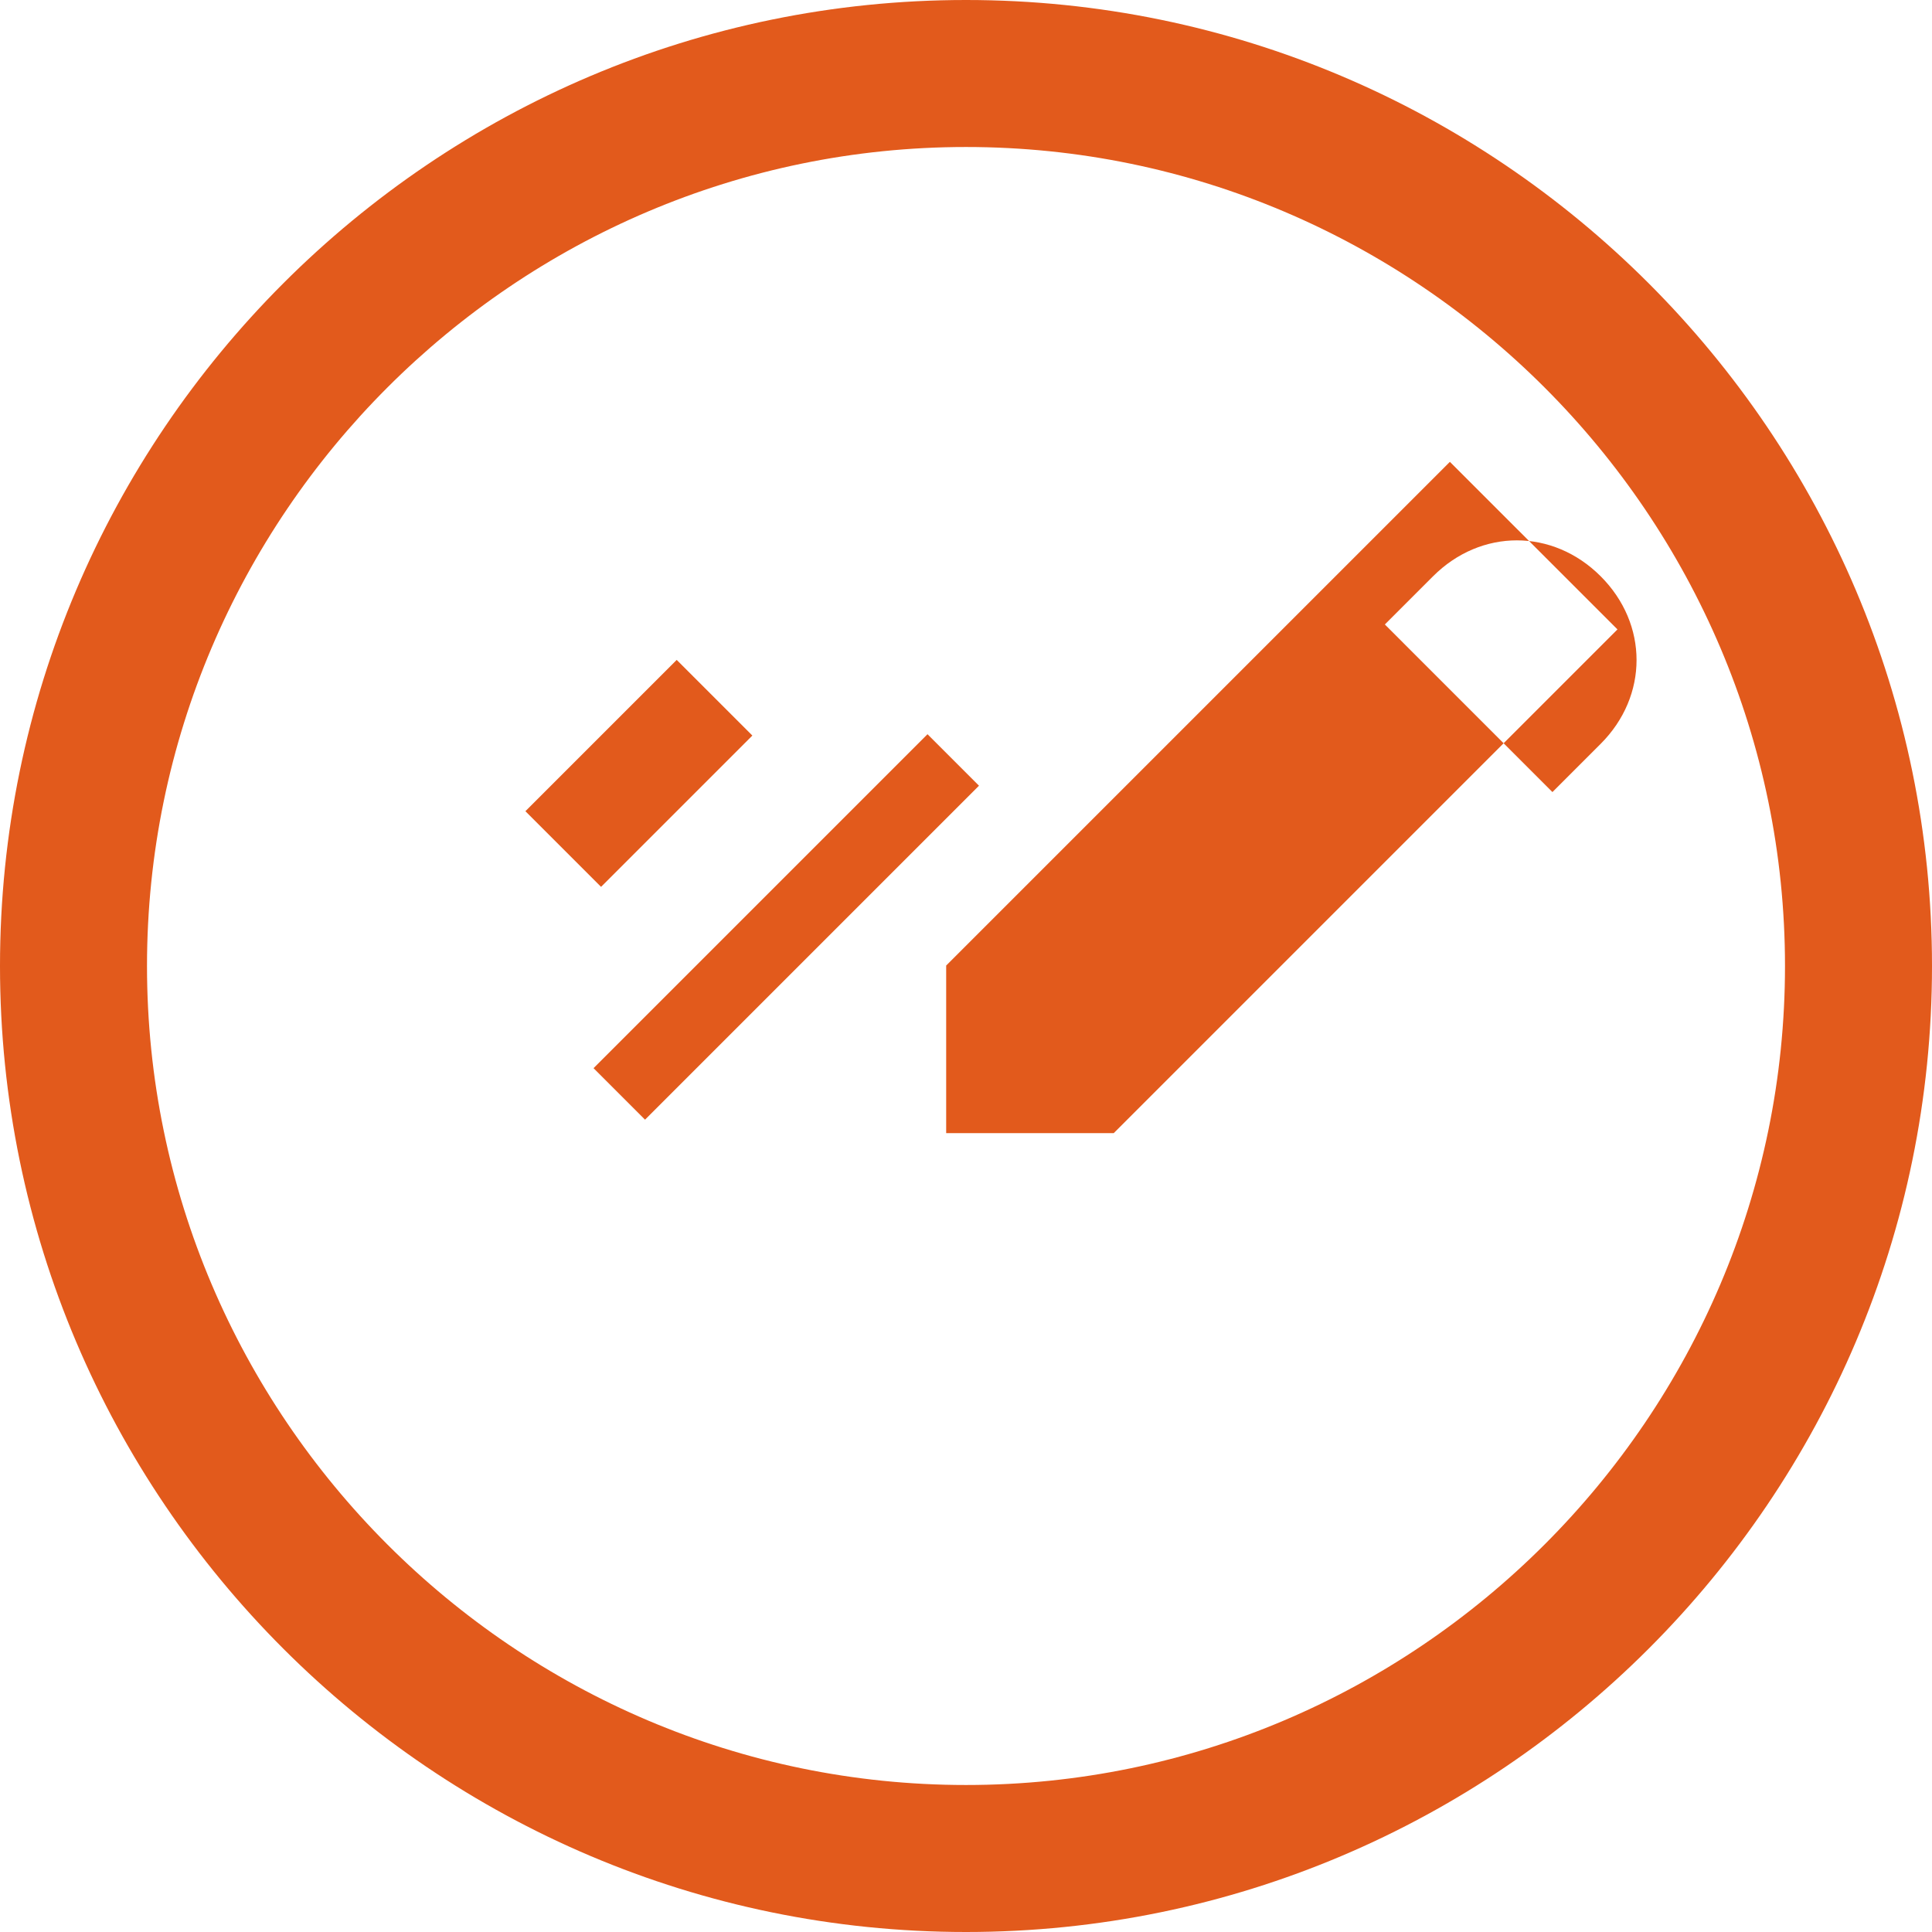
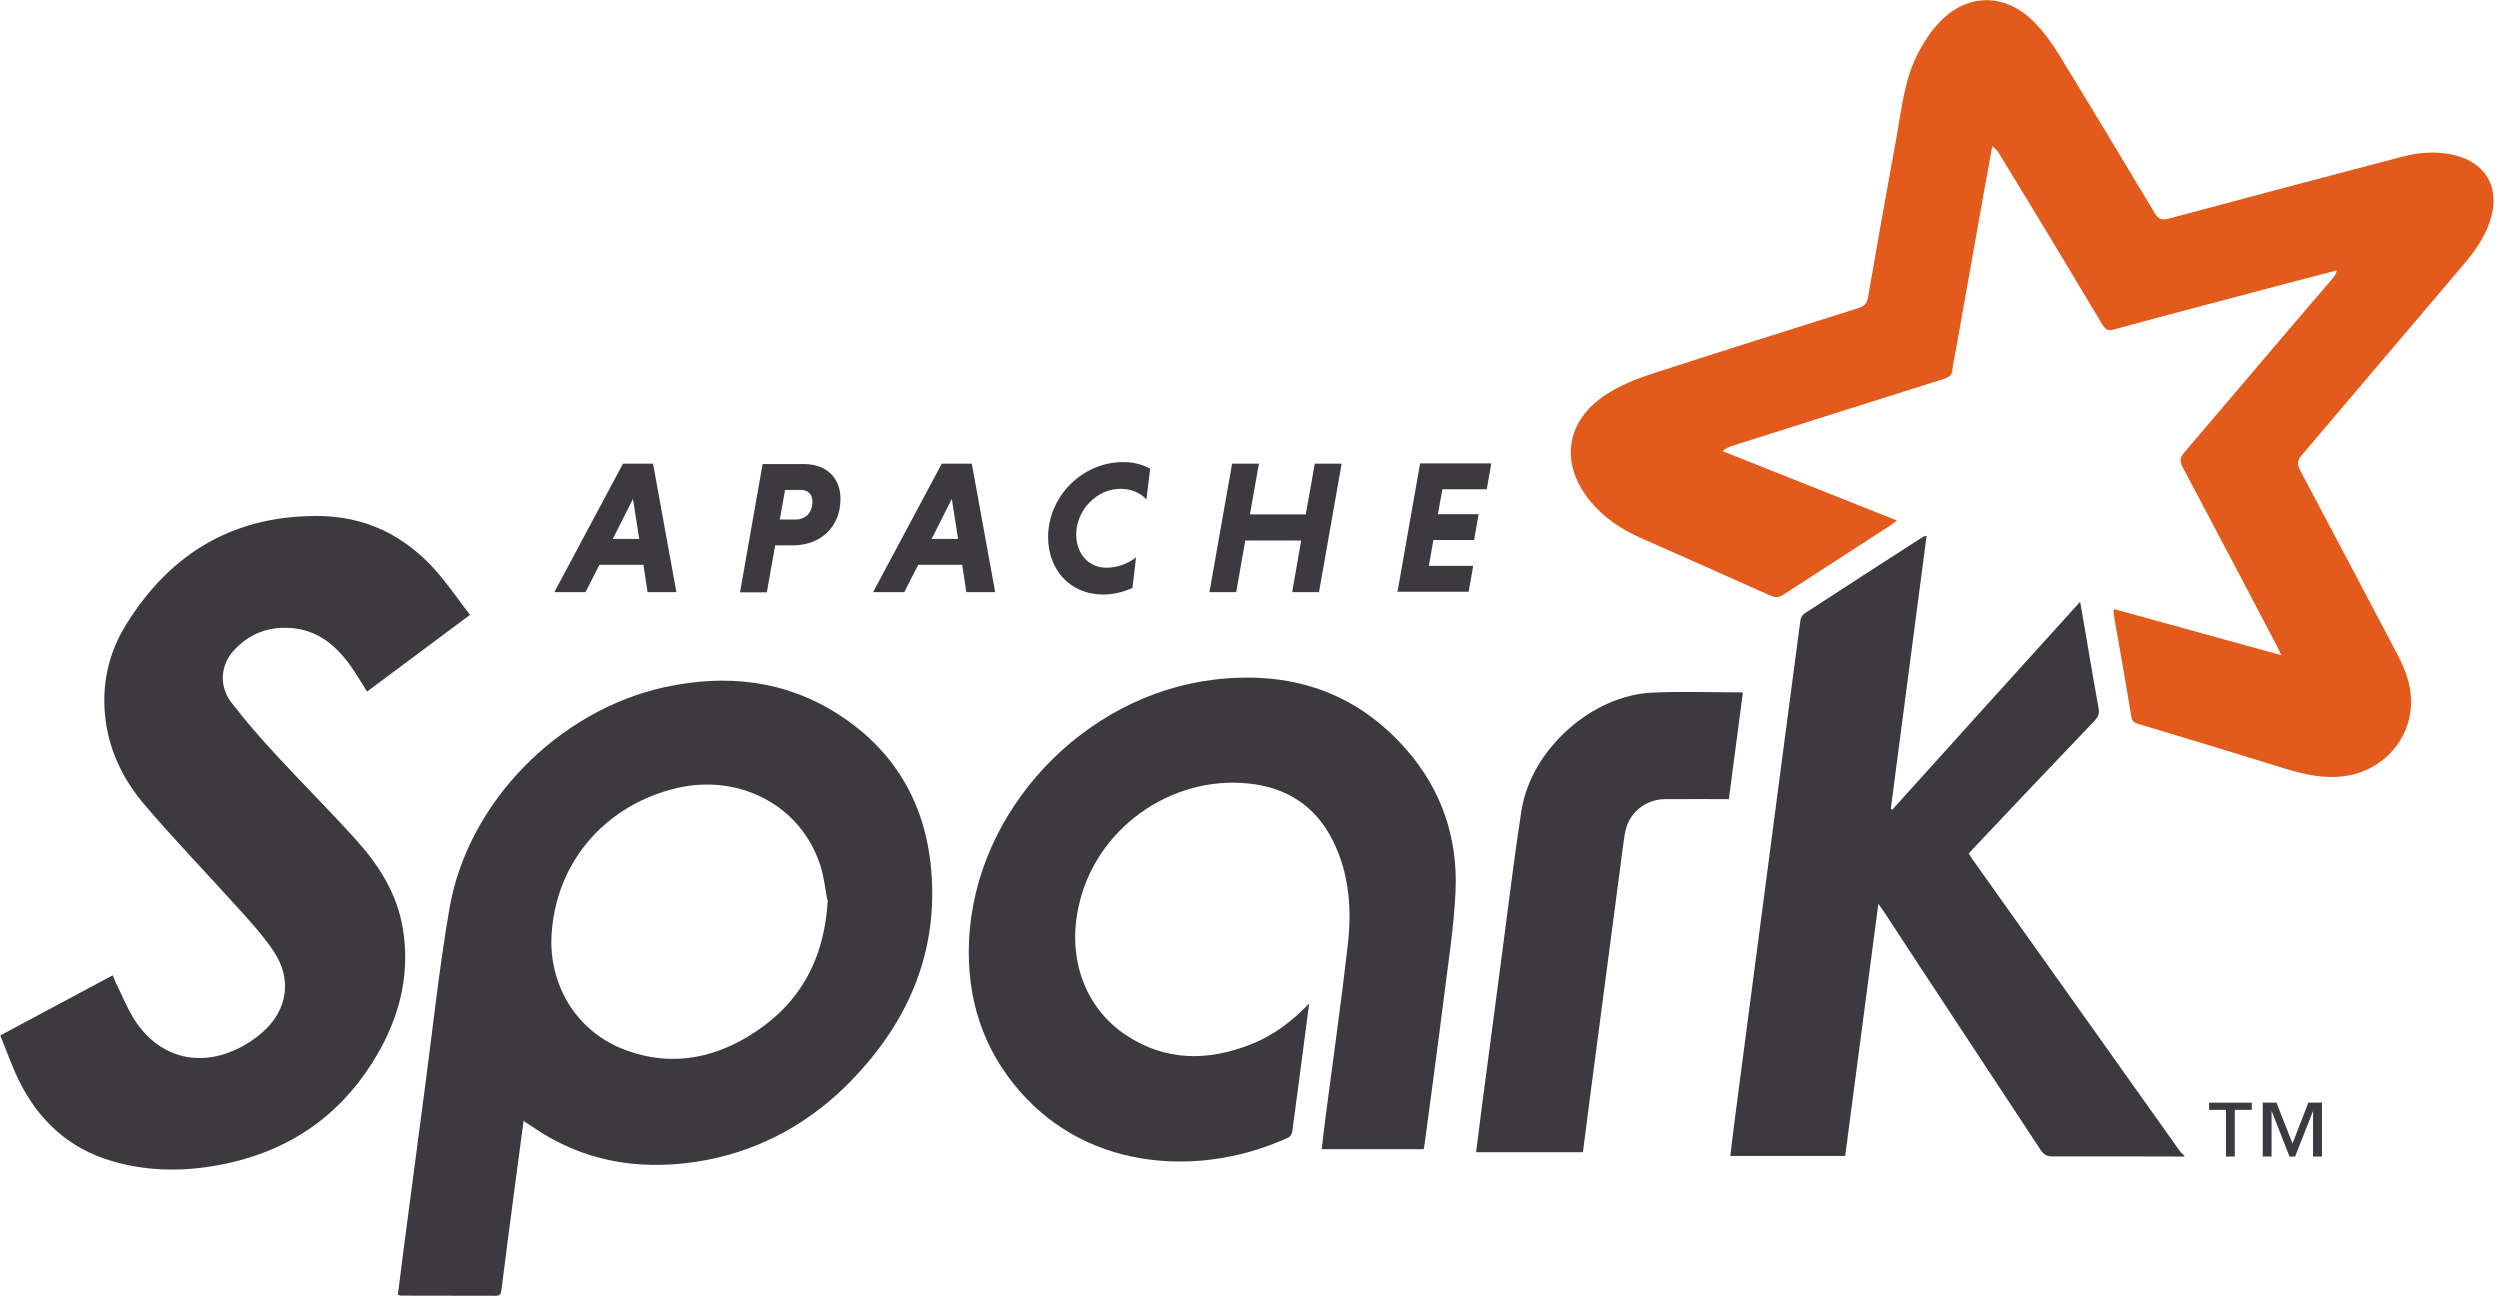
- <svg xmlns="http://www.w3.org/2000/svg" viewBox="0 0 115 115">
-   <path fill="#e25a1c" d="M40.28 39.28l4.503 4.503-9.006 9.006-4.503-4.503L40.28 39.28zm-4.95 24.302l3.064 3.065 19.879-19.879-3.064-3.065-19.88 19.88zm59.947-29.281c-2.85-2.849-7.125-2.849-9.975 0l-2.87 2.87 9.975 9.976 2.87-2.87c2.849-2.85 2.849-7.127 0-9.976zm-38.956 23.17l29.982-29.98 9.975 9.974-29.983 29.982-9.975 0v-9.975z" />
-   <path fill="#e25a1c" d="M57.5 115C25.804 115 0 89.197 0 57.5S25.804 0 57.5 0 115 25.804 115 57.5 89.196 115 57.5 115zm0-106.25c-26.833 0-48.75 21.917-48.75 48.75S30.667 106.25 57.5 106.25s48.75-21.917 48.75-48.75S84.333 8.75 57.5 8.75z" />
+ <svg xmlns="http://www.w3.org/2000/svg" version="1.1" viewBox="0 0 414 215" xml:space="preserve">
+   <g transform="matrix(1.33 0 0 1.33 0 4.05e-6)">
+     <path d="m284 81.5c-.269-.575-.39-.864-.535-1.14-3.89-7.4-7.77-14.8-11.7-22.2-.394-.742-.344-1.18.195-1.82 6.19-7.23 12.3-14.5 18.5-21.7.219-.254.414-.523.496-.976-1.8.469-3.6.933-5.41 1.41-7.47 1.98-15 3.95-22.4 5.96-.695.187-1.01-.016-1.36-.594-4.24-7.09-8.51-14.2-12.8-21.2-.219-.367-.458-.723-.926-1.03-.344 1.89-.692 3.77-1.03 5.66-1.19 6.67-2.38 13.3-3.56 20-.129.719-.305 1.44-.367 2.16-.059.688-.414.942-1.04 1.14-8.81 2.77-17.6 5.56-26.4 8.35-.386.121-.765.281-1.18.656 7.2 2.86 14.4 5.72 21.7 8.63-.266.211-.442.375-.637.5-4.5 2.91-9.01 5.82-13.5 8.74-.539.352-.965.402-1.57.129-5.38-2.42-10.8-4.8-16.2-7.2-2.42-1.08-4.59-2.51-6.28-4.59-3.83-4.68-3.07-10 2.03-13.3 1.67-1.07 3.57-1.86 5.46-2.48 8.63-2.81 17.3-5.52 25.9-8.24.726-.231 1.06-.555 1.2-1.34 1.16-6.68 2.35-13.4 3.56-20 .644-3.57.984-7.22 2.72-10.5.665-1.26 1.46-2.49 2.42-3.54 3.44-3.82 8.23-3.96 11.9-.328 1.23 1.23 2.28 2.67 3.19 4.16 4 6.53 7.94 13.1 11.9 19.7.465.777.883.933 1.74.707 9.65-2.59 19.3-5.14 29-7.69 2-.527 4.01-.718 6.06-.335 4.45.832 6.4 4.22 4.89 8.53-.683 1.96-1.87 3.61-3.2 5.18-6.74 7.93-13.5 15.9-20.2 23.8-.551.648-.562 1.11-.18 1.84 4.04 7.61 8.04 15.2 12.1 22.9.961 1.82 1.7 3.72 1.72 5.81.047 4.76-3.44 8.66-8.17 9.36-2.65.387-5.11-.179-7.6-.945-6.05-1.87-12.1-3.71-18.2-5.54-.563-.168-.778-.391-.879-.996-.696-4.27-1.46-8.53-2.2-12.8-.019-.117.016-.242.036-.504 6.91 1.91 13.8 3.79 20.9 5.76" style="fill-rule:evenodd;fill:#e25a1c" />
+     <path d="m272 144c-5.46-.008-10.9-.035-16.4-.011-.723 0-1.13-.207-1.53-.821-6.46-9.84-13-19.7-19.4-29.5-.207-.312-.426-.613-.793-1.14-1.39 10.6-2.76 21-4.13 31.4h-14.3c.168-1.39.317-2.74.493-4.08 1.39-10.7 2.8-21.3 4.2-32 1.34-10.2 2.67-20.4 4.03-30.6.039-.301.242-.688.488-.848 4.92-3.21 9.86-6.39 14.8-9.57.071-.047.172-.051.426-.125-1.49 11.4-2.97 22.7-4.46 34 .059.039.117.082.176.121 7.75-8.58 15.5-17.2 23.4-25.9.227 1.32.426 2.45.621 3.58.555 3.23 1.09 6.48 1.68 9.71.121.652-.055 1.05-.488 1.51-5.01 5.24-10 10.5-15 15.8-.219.231-.426.469-.676.743.16.253.297.5.457.726 8.61 12.1 17.2 24.2 25.8 36.3.156.219.382.391.574.586v.191" style="fill-rule:evenodd;fill:#3c3a3e" />
+     <path d="m103 112c-.219-1.11-.375-2.75-.871-4.28-2.4-7.39-9.97-11.4-17.8-9.61-8.61 2-14.8 8.77-15.6 17.6-.66 6.5 2.84 12.8 9.34 15.1 5.24 1.89 10.3 1.1 15-1.71 6.21-3.72 9.57-9.25 10-17.1zm-37.8 27.5c-.422 3.18-.828 6.17-1.22 9.17-.523 3.98-1.05 7.97-1.55 12-.058.465-.199.672-.699.668-3.93-.015-7.86-.011-11.8-.019-.09 0-.18-.047-.391-.109.238-1.88.469-3.77.715-5.65.867-6.6 1.73-13.2 2.61-19.8 1.01-7.56 1.8-15.1 3.09-22.6 2.28-13.3 13.6-24.7 26.8-27.6 7.67-1.66 15-.891 21.7 3.43 6.68 4.3 10.5 10.6 11.4 18.4 1.24 11.1-2.85 20.3-10.7 28-5.18 5.01-11.4 8.19-18.5 9.27-7.37 1.11-14.3-.117-20.5-4.46-.227-.16-.473-.3-.863-.546" style="fill-rule:evenodd;fill:#3c3a3e" />
+     <path d="m58.6 76.5c-4.4 3.28-8.65 6.44-12.9 9.61-.687-1.08-1.3-2.16-2.02-3.17-1.85-2.59-4.15-4.52-7.49-4.75-2.78-.196-5.16.718-7.05 2.77-1.69 1.83-1.91 4.44-.332 6.51 1.74 2.28 3.64 4.44 5.59 6.55 3.23 3.5 6.6 6.86 9.8 10.4 2.91 3.2 5.24 6.78 5.96 11.2.856 5.2-.183 10.1-2.64 14.7-4.55 8.45-11.7 13.4-21.2 14.9-4.18.675-8.34.543-12.4-.657-5.41-1.59-9.18-5.14-11.6-10.1-.855-1.77-1.51-3.64-2.28-5.54 4.73-2.53 9.34-5 14-7.49.16.387.277.711.426 1.02.797 1.59 1.45 3.28 2.43 4.75 2.93 4.35 7.65 5.67 12.4 3.52 1.23-.555 2.42-1.33 3.43-2.23 3.08-2.74 3.66-6.56 1.38-10-1.31-1.98-2.95-3.76-4.55-5.53-3.82-4.24-7.8-8.35-11.5-12.7-2.57-2.98-4.32-6.44-4.88-10.4-.605-4.36.266-8.46 2.53-12.1 5.63-9.11 13.8-13.8 24.6-13.5 6.17.223 11.1 3.11 14.9 7.91 1.13 1.42 2.19 2.89 3.34 4.43" style="fill-rule:evenodd;fill:#3c3a3e" />
+     <path d="m163 125c-.719 5.49-1.4 10.7-2.1 15.9-.039.266-.246.625-.469.727-10.7 4.94-24.7 4.25-33.4-5.69-4.7-5.34-6.67-11.7-6.38-18.7.683-16.3 14.2-30.6 30.4-32.6 9.45-1.16 17.7 1.39 24.1 8.74 4.36 5 6.38 11 6.08 17.6-.195 4.36-.879 8.69-1.42 13-.77 6.14-1.61 12.3-2.42 18.4-.031.214-.074.433-.125.711h-12.7c.168-1.41.324-2.79.504-4.17.922-7.09 1.94-14.2 2.75-21.3.504-4.42.187-8.81-1.84-12.9-2.15-4.35-5.75-6.66-10.5-7.16-9.82-1.04-19.2 5.78-21.2 15.4-1.38 6.38.797 12.5 5.88 15.9 4.95 3.29 10.2 3.3 15.6 1.17 2.74-1.08 5.06-2.8 7.28-5.11" style="fill-rule:evenodd;fill:#3c3a3e" />
+     <path d="m217 86.3c-.582 4.42-1.16 8.77-1.74 13.2-2.7 0-5.34-.015-7.98.004-2.14.016-4.09 1.4-4.74 3.4-.25.781-.343 1.62-.453 2.44-1.34 10.2-2.67 20.3-4 30.4-.336 2.56-.66 5.12-.996 7.72h-13.3c.246-1.95.48-3.84.726-5.73.863-6.58 1.73-13.2 2.6-19.7.754-5.69 1.43-11.4 2.32-17.1 1.19-7.6 8.75-14.4 16.4-14.7 3.66-.16 7.33-.027 11.1-.027" style="fill-rule:evenodd;fill:#3c3a3e" />
+     <path d="m288 144v-5.6h-.031l-2.2 5.6h-.699l-2.2-5.6h-.035v5.6h-1.1v-6.71h1.71l2 5.1 1.97-5.1h1.7v6.71zm-9.74-5.81v5.81h-1.1v-5.81h-2.1v-.899h5.31v.899h-2.1" style="fill:#3c3a3e" />
+     <path d="m76.3 67.1h3.29l-.778-4.98zm3.81 3.22h-5.47l-1.74 3.41h-3.88l8.55-16h3.74l2.91 16h-3.59l-.516-3.41" style="fill:#3c3a3e" />
+     <path d="m99.7 61h-1.95l-.656 3.69h1.95c1.18 0 2.11-.773 2.11-2.23 0-.965-.586-1.46-1.46-1.46zm-4.72-3.22h5.12c2.68 0 4.55 1.6 4.55 4.34 0 3.46-2.44 5.78-5.92 5.78h-2.21l-1.04 5.85h-3.34l2.82-16" style="fill:#3c3a3e" />
+     <path d="m116 67.1h3.29l-.777-4.98zm3.8 3.22h-5.47l-1.74 3.41h-3.88l8.55-16h3.74l2.91 16h-3.59l-.516-3.41" style="fill:#3c3a3e" />
+     <path d="m141 73.2c-1.13.516-2.37.824-3.62.824-4.23 0-6.88-3.17-6.88-7.14 0-5.08 4.27-9.35 9.35-9.35 1.27 0 2.42.305 3.36.82l-.469 3.83c-.703-.777-1.84-1.32-3.24-1.32-2.91 0-5.5 2.63-5.5 5.68 0 2.32 1.46 4.14 3.76 4.14 1.41 0 2.77-.543 3.69-1.29l-.445 3.8" style="fill:#3c3a3e" />
+     <path d="m162 67.3h-6.95l-1.13 6.43h-3.33l2.82-16h3.34l-1.12 6.32h6.95l1.13-6.32h3.34l-2.82 16h-3.34l1.12-6.43" style="fill:#3c3a3e" />
+     <path d="m174 73.7 2.82-16h8.86l-.563 3.22h-5.52l-.563 3.1h5.07l-.563 3.22h-5.07l-.563 3.22h5.52l-.563 3.22h-8.86" style="fill:#3c3a3e" />
+   </g>
</svg>
